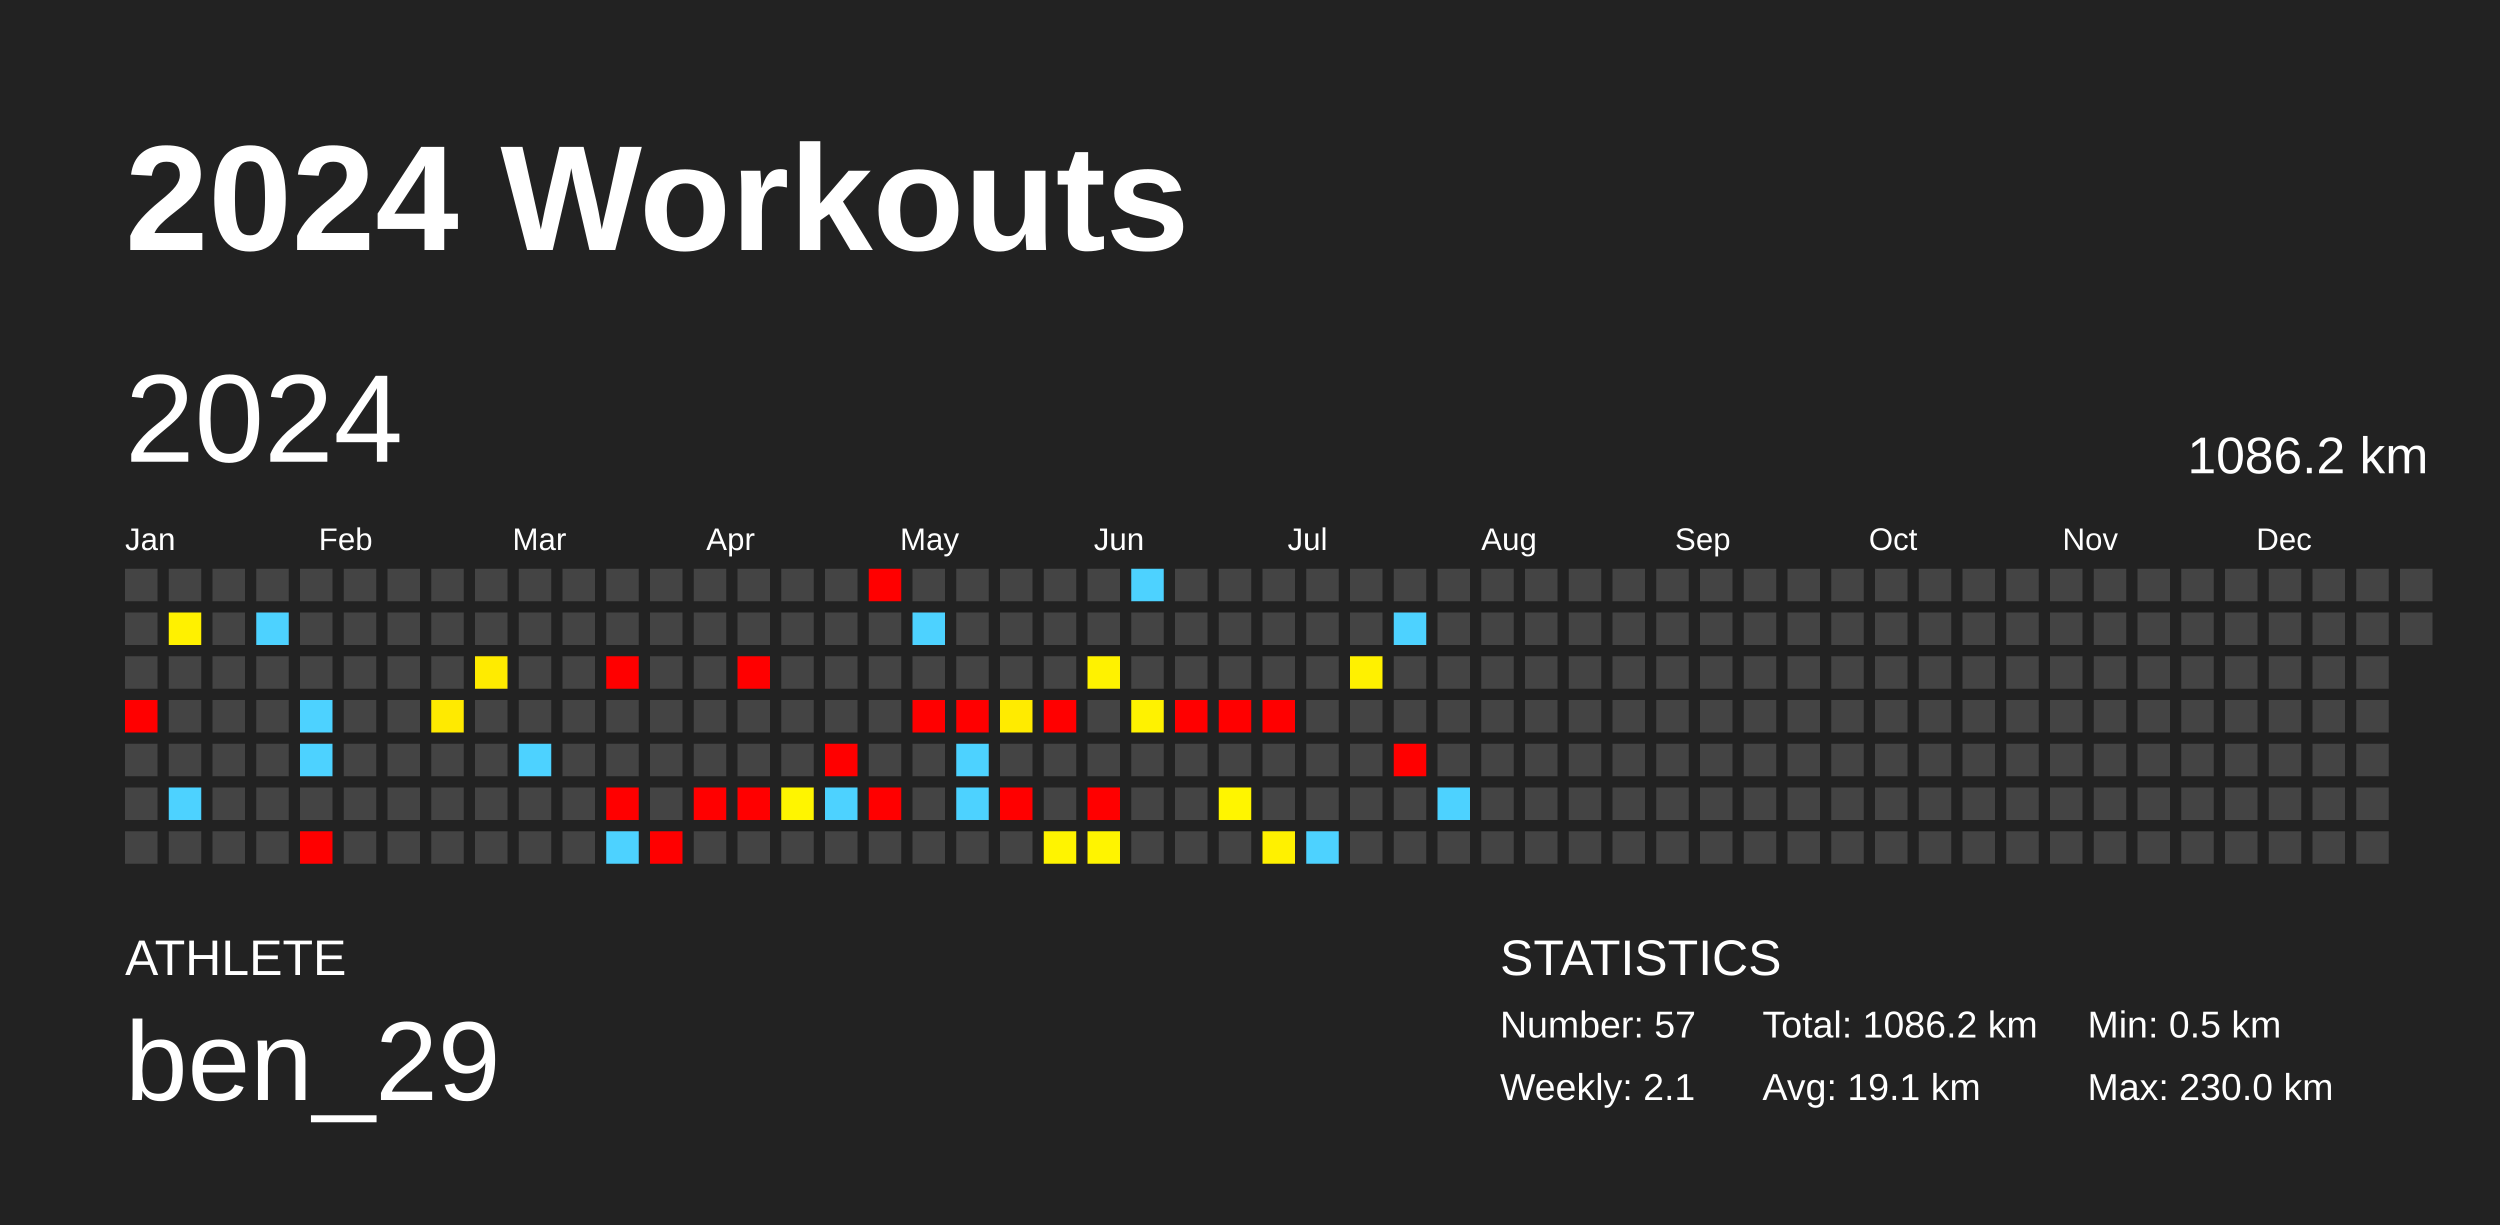
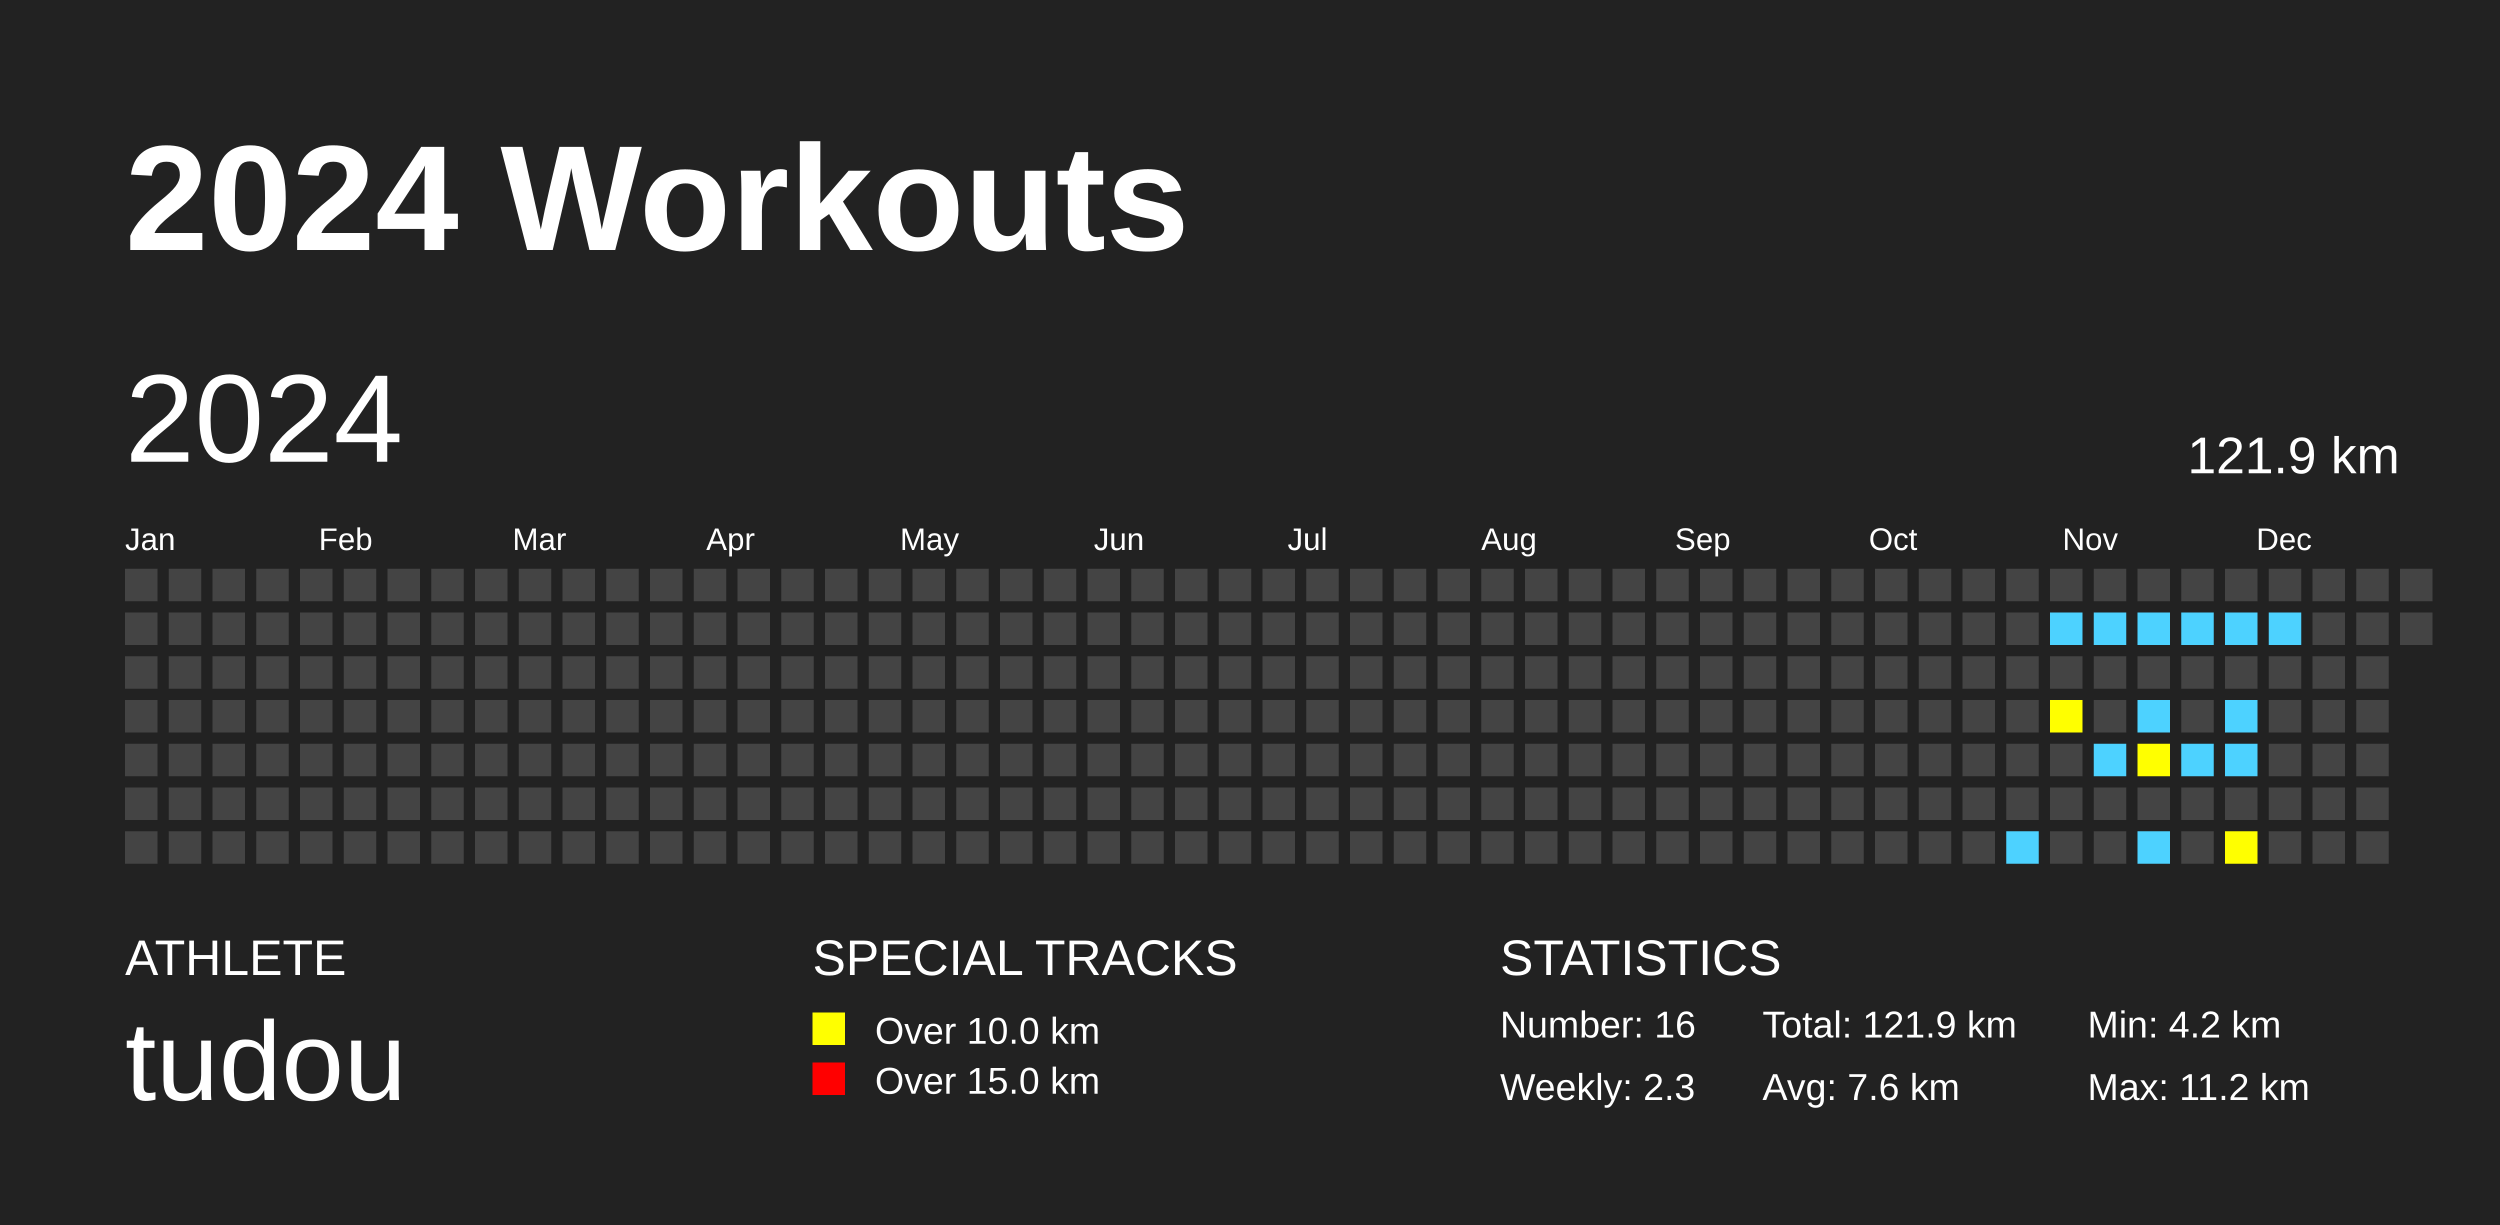
<svg xmlns="http://www.w3.org/2000/svg" baseProfile="full" height="98mm" version="1.1" viewBox="0,0,200,98" width="200mm">
  <defs />
  <rect fill="#222222" height="98" width="200" x="0" y="0" />
  <text fill="#FFFFFF" style="font-size:12px; font-family:Arial; font-weight:bold;" x="10" y="20">2024 Workouts</text>
  <text fill="#FFFFFF" style="font-size:4px; font-family:Arial" x="10" y="78">ATHLETE</text>
-   <text fill="#FFFFFF" style="font-size:9px; font-family:Arial" x="10" y="88">ben_29</text>
+   <text fill="#FFFFFF" style="font-size:9px; font-family:Arial" x="10" y="88">tudou</text>
+   <text fill="#FFFFFF" style="font-size:4px; font-family:Arial" x="65" y="78">SPECIAL TRACKS</text>
+   <rect fill="yellow" height="2.6" width="2.6" x="65" y="81" />
+   <text fill="#FFFFFF" style="font-size:3px; font-family:Arial" x="70" y="83.5">Over 10.0 km</text>
+   <rect fill="red" height="2.6" width="2.6" x="65" y="85" />
+   <text fill="#FFFFFF" style="font-size:3px; font-family:Arial" x="70" y="87.5">Over 15.0 km</text>
  <text fill="#FFFFFF" style="font-size:4px; font-family:Arial" x="120" y="78">STATISTICS</text>
-   <text fill="#FFFFFF" style="font-size:3px; font-family:Arial" x="120" y="83">Number: 57</text>
-   <text fill="#FFFFFF" style="font-size:3px; font-family:Arial" x="120" y="88">Weekly: 2.1</text>
-   <text fill="#FFFFFF" style="font-size:3px; font-family:Arial" x="141" y="83">Total: 1086.2 km</text>
-   <text fill="#FFFFFF" style="font-size:3px; font-family:Arial" x="141" y="88">Avg: 19.1 km</text>
-   <text fill="#FFFFFF" style="font-size:3px; font-family:Arial" x="167" y="83">Min: 0.5 km</text>
-   <text fill="#FFFFFF" style="font-size:3px; font-family:Arial" x="167" y="88">Max: 230.0 km</text>
+   <text fill="#FFFFFF" style="font-size:3px; font-family:Arial" x="120" y="83">Number: 16</text>
+   <text fill="#FFFFFF" style="font-size:3px; font-family:Arial" x="120" y="88">Weekly: 2.3</text>
+   <text fill="#FFFFFF" style="font-size:3px; font-family:Arial" x="141" y="83">Total: 121.9 km</text>
+   <text fill="#FFFFFF" style="font-size:3px; font-family:Arial" x="141" y="88">Avg: 7.6 km</text>
+   <text fill="#FFFFFF" style="font-size:3px; font-family:Arial" x="167" y="83">Min: 4.2 km</text>
+   <text fill="#FFFFFF" style="font-size:3px; font-family:Arial" x="167" y="88">Max: 11.2 km</text>
  <text dominant-baseline="hanging" fill="#FFFFFF" style="font-size:10.0px; font-family:Arial;" x="10" y="30">2024</text>
-   <text dominant-baseline="hanging" fill="#FFFFFF" style="font-size:4.125px; font-family:Arial;" x="175" y="35">1086.2 km</text>
+   <text dominant-baseline="hanging" fill="#FFFFFF" style="font-size:4.125px; font-family:Arial;" x="175" y="35">121.9 km</text>
  <text fill="#FFFFFF" style="font-size:2.5px; font-family:Arial" x="10.0" y="44">Jan</text>
  <text fill="#FFFFFF" style="font-size:2.5px; font-family:Arial" x="25.5" y="44">Feb</text>
  <text fill="#FFFFFF" style="font-size:2.5px; font-family:Arial" x="41.0" y="44">Mar</text>
  <text fill="#FFFFFF" style="font-size:2.5px; font-family:Arial" x="56.5" y="44">Apr</text>
  <text fill="#FFFFFF" style="font-size:2.5px; font-family:Arial" x="72.0" y="44">May</text>
  <text fill="#FFFFFF" style="font-size:2.5px; font-family:Arial" x="87.5" y="44">Jun</text>
  <text fill="#FFFFFF" style="font-size:2.5px; font-family:Arial" x="103.0" y="44">Jul</text>
  <text fill="#FFFFFF" style="font-size:2.5px; font-family:Arial" x="118.5" y="44">Aug</text>
  <text fill="#FFFFFF" style="font-size:2.5px; font-family:Arial" x="134.0" y="44">Sep</text>
  <text fill="#FFFFFF" style="font-size:2.5px; font-family:Arial" x="149.5" y="44">Oct</text>
  <text fill="#FFFFFF" style="font-size:2.5px; font-family:Arial" x="165.0" y="44">Nov</text>
  <text fill="#FFFFFF" style="font-size:2.5px; font-family:Arial" x="180.5" y="44">Dec</text>
  <rect fill="#444444" height="2.6" width="2.6" x="10.0" y="45.5" />
  <rect fill="#444444" height="2.6" width="2.6" x="10.0" y="49.0" />
  <rect fill="#444444" height="2.6" width="2.6" x="10.0" y="52.5" />
-   <rect fill="red" height="2.6" width="2.6" x="10.0" y="56.0" />
+   <rect fill="#444444" height="2.6" width="2.6" x="10.0" y="56.0" />
  <rect fill="#444444" height="2.6" width="2.6" x="10.0" y="59.5" />
  <rect fill="#444444" height="2.6" width="2.6" x="10.0" y="63.0" />
  <rect fill="#444444" height="2.6" width="2.6" x="10.0" y="66.5" />
  <rect fill="#444444" height="2.6" width="2.6" x="13.5" y="45.5" />
-   <rect fill="#fff100" height="2.6" width="2.6" x="13.5" y="49.0" />
+   <rect fill="#444444" height="2.6" width="2.6" x="13.5" y="49.0" />
  <rect fill="#444444" height="2.6" width="2.6" x="13.5" y="52.5" />
  <rect fill="#444444" height="2.6" width="2.6" x="13.5" y="56.0" />
  <rect fill="#444444" height="2.6" width="2.6" x="13.5" y="59.5" />
-   <rect fill="#4dd2ff" height="2.6" width="2.6" x="13.5" y="63.0" />
+   <rect fill="#444444" height="2.6" width="2.6" x="13.5" y="63.0" />
  <rect fill="#444444" height="2.6" width="2.6" x="13.5" y="66.5" />
  <rect fill="#444444" height="2.6" width="2.6" x="17.0" y="45.5" />
  <rect fill="#444444" height="2.6" width="2.6" x="17.0" y="49.0" />
  <rect fill="#444444" height="2.6" width="2.6" x="17.0" y="52.5" />
  <rect fill="#444444" height="2.6" width="2.6" x="17.0" y="56.0" />
  <rect fill="#444444" height="2.6" width="2.6" x="17.0" y="59.5" />
  <rect fill="#444444" height="2.6" width="2.6" x="17.0" y="63.0" />
  <rect fill="#444444" height="2.6" width="2.6" x="17.0" y="66.5" />
  <rect fill="#444444" height="2.6" width="2.6" x="20.5" y="45.5" />
-   <rect fill="#4dd2ff" height="2.6" width="2.6" x="20.5" y="49.0" />
+   <rect fill="#444444" height="2.6" width="2.6" x="20.5" y="49.0" />
  <rect fill="#444444" height="2.6" width="2.6" x="20.5" y="52.5" />
  <rect fill="#444444" height="2.6" width="2.6" x="20.5" y="56.0" />
  <rect fill="#444444" height="2.6" width="2.6" x="20.5" y="59.5" />
  <rect fill="#444444" height="2.6" width="2.6" x="20.5" y="63.0" />
  <rect fill="#444444" height="2.6" width="2.6" x="20.5" y="66.5" />
  <rect fill="#444444" height="2.6" width="2.6" x="24.0" y="45.5" />
  <rect fill="#444444" height="2.6" width="2.6" x="24.0" y="49.0" />
  <rect fill="#444444" height="2.6" width="2.6" x="24.0" y="52.5" />
-   <rect fill="#4dd2ff" height="2.6" width="2.6" x="24.0" y="56.0" />
-   <rect fill="#4dd2ff" height="2.6" width="2.6" x="24.0" y="59.5" />
+   <rect fill="#444444" height="2.6" width="2.6" x="24.0" y="56.0" />
+   <rect fill="#444444" height="2.6" width="2.6" x="24.0" y="59.5" />
  <rect fill="#444444" height="2.6" width="2.6" x="24.0" y="63.0" />
-   <rect fill="red" height="2.6" width="2.6" x="24.0" y="66.5" />
+   <rect fill="#444444" height="2.6" width="2.6" x="24.0" y="66.5" />
  <rect fill="#444444" height="2.6" width="2.6" x="27.5" y="45.5" />
  <rect fill="#444444" height="2.6" width="2.6" x="27.5" y="49.0" />
  <rect fill="#444444" height="2.6" width="2.6" x="27.5" y="52.5" />
  <rect fill="#444444" height="2.6" width="2.6" x="27.5" y="56.0" />
  <rect fill="#444444" height="2.6" width="2.6" x="27.5" y="59.5" />
  <rect fill="#444444" height="2.6" width="2.6" x="27.5" y="63.0" />
  <rect fill="#444444" height="2.6" width="2.6" x="27.5" y="66.5" />
  <rect fill="#444444" height="2.6" width="2.6" x="31.0" y="45.5" />
  <rect fill="#444444" height="2.6" width="2.6" x="31.0" y="49.0" />
  <rect fill="#444444" height="2.6" width="2.6" x="31.0" y="52.5" />
  <rect fill="#444444" height="2.6" width="2.6" x="31.0" y="56.0" />
  <rect fill="#444444" height="2.6" width="2.6" x="31.0" y="59.5" />
  <rect fill="#444444" height="2.6" width="2.6" x="31.0" y="63.0" />
  <rect fill="#444444" height="2.6" width="2.6" x="31.0" y="66.5" />
  <rect fill="#444444" height="2.6" width="2.6" x="34.5" y="45.5" />
  <rect fill="#444444" height="2.6" width="2.6" x="34.5" y="49.0" />
  <rect fill="#444444" height="2.6" width="2.6" x="34.5" y="52.5" />
-   <rect fill="#ffea00" height="2.6" width="2.6" x="34.5" y="56.0" />
+   <rect fill="#444444" height="2.6" width="2.6" x="34.5" y="56.0" />
  <rect fill="#444444" height="2.6" width="2.6" x="34.5" y="59.5" />
  <rect fill="#444444" height="2.6" width="2.6" x="34.5" y="63.0" />
  <rect fill="#444444" height="2.6" width="2.6" x="34.5" y="66.5" />
  <rect fill="#444444" height="2.6" width="2.6" x="38.0" y="45.5" />
  <rect fill="#444444" height="2.6" width="2.6" x="38.0" y="49.0" />
-   <rect fill="#ffeb00" height="2.6" width="2.6" x="38.0" y="52.5" />
+   <rect fill="#444444" height="2.6" width="2.6" x="38.0" y="52.5" />
  <rect fill="#444444" height="2.6" width="2.6" x="38.0" y="56.0" />
  <rect fill="#444444" height="2.6" width="2.6" x="38.0" y="59.5" />
  <rect fill="#444444" height="2.6" width="2.6" x="38.0" y="63.0" />
  <rect fill="#444444" height="2.6" width="2.6" x="38.0" y="66.5" />
  <rect fill="#444444" height="2.6" width="2.6" x="41.5" y="45.5" />
  <rect fill="#444444" height="2.6" width="2.6" x="41.5" y="49.0" />
  <rect fill="#444444" height="2.6" width="2.6" x="41.5" y="52.5" />
  <rect fill="#444444" height="2.6" width="2.6" x="41.5" y="56.0" />
-   <rect fill="#4dd2ff" height="2.6" width="2.6" x="41.5" y="59.5" />
+   <rect fill="#444444" height="2.6" width="2.6" x="41.5" y="59.5" />
  <rect fill="#444444" height="2.6" width="2.6" x="41.5" y="63.0" />
  <rect fill="#444444" height="2.6" width="2.6" x="41.5" y="66.5" />
  <rect fill="#444444" height="2.6" width="2.6" x="45.0" y="45.5" />
  <rect fill="#444444" height="2.6" width="2.6" x="45.0" y="49.0" />
  <rect fill="#444444" height="2.6" width="2.6" x="45.0" y="52.5" />
  <rect fill="#444444" height="2.6" width="2.6" x="45.0" y="56.0" />
  <rect fill="#444444" height="2.6" width="2.6" x="45.0" y="59.5" />
  <rect fill="#444444" height="2.6" width="2.6" x="45.0" y="63.0" />
  <rect fill="#444444" height="2.6" width="2.6" x="45.0" y="66.5" />
  <rect fill="#444444" height="2.6" width="2.6" x="48.5" y="45.5" />
  <rect fill="#444444" height="2.6" width="2.6" x="48.5" y="49.0" />
-   <rect fill="red" height="2.6" width="2.6" x="48.5" y="52.5" />
+   <rect fill="#444444" height="2.6" width="2.6" x="48.5" y="52.5" />
  <rect fill="#444444" height="2.6" width="2.6" x="48.5" y="56.0" />
  <rect fill="#444444" height="2.6" width="2.6" x="48.5" y="59.5" />
-   <rect fill="red" height="2.6" width="2.6" x="48.5" y="63.0" />
-   <rect fill="#4dd2ff" height="2.6" width="2.6" x="48.5" y="66.5" />
+   <rect fill="#444444" height="2.6" width="2.6" x="48.5" y="63.0" />
+   <rect fill="#444444" height="2.6" width="2.6" x="48.5" y="66.5" />
  <rect fill="#444444" height="2.6" width="2.6" x="52.0" y="45.5" />
  <rect fill="#444444" height="2.6" width="2.6" x="52.0" y="49.0" />
  <rect fill="#444444" height="2.6" width="2.6" x="52.0" y="52.5" />
  <rect fill="#444444" height="2.6" width="2.6" x="52.0" y="56.0" />
  <rect fill="#444444" height="2.6" width="2.6" x="52.0" y="59.5" />
  <rect fill="#444444" height="2.6" width="2.6" x="52.0" y="63.0" />
-   <rect fill="red" height="2.6" width="2.6" x="52.0" y="66.5" />
+   <rect fill="#444444" height="2.6" width="2.6" x="52.0" y="66.5" />
  <rect fill="#444444" height="2.6" width="2.6" x="55.5" y="45.5" />
  <rect fill="#444444" height="2.6" width="2.6" x="55.5" y="49.0" />
  <rect fill="#444444" height="2.6" width="2.6" x="55.5" y="52.5" />
  <rect fill="#444444" height="2.6" width="2.6" x="55.5" y="56.0" />
  <rect fill="#444444" height="2.6" width="2.6" x="55.5" y="59.5" />
-   <rect fill="red" height="2.6" width="2.6" x="55.5" y="63.0" />
+   <rect fill="#444444" height="2.6" width="2.6" x="55.5" y="63.0" />
  <rect fill="#444444" height="2.6" width="2.6" x="55.5" y="66.5" />
  <rect fill="#444444" height="2.6" width="2.6" x="59.0" y="45.5" />
  <rect fill="#444444" height="2.6" width="2.6" x="59.0" y="49.0" />
-   <rect fill="red" height="2.6" width="2.6" x="59.0" y="52.5" />
+   <rect fill="#444444" height="2.6" width="2.6" x="59.0" y="52.5" />
  <rect fill="#444444" height="2.6" width="2.6" x="59.0" y="56.0" />
  <rect fill="#444444" height="2.6" width="2.6" x="59.0" y="59.5" />
-   <rect fill="red" height="2.6" width="2.6" x="59.0" y="63.0" />
+   <rect fill="#444444" height="2.6" width="2.6" x="59.0" y="63.0" />
  <rect fill="#444444" height="2.6" width="2.6" x="59.0" y="66.5" />
  <rect fill="#444444" height="2.6" width="2.6" x="62.5" y="45.5" />
  <rect fill="#444444" height="2.6" width="2.6" x="62.5" y="49.0" />
  <rect fill="#444444" height="2.6" width="2.6" x="62.5" y="52.5" />
  <rect fill="#444444" height="2.6" width="2.6" x="62.5" y="56.0" />
  <rect fill="#444444" height="2.6" width="2.6" x="62.5" y="59.5" />
-   <rect fill="#fff500" height="2.6" width="2.6" x="62.5" y="63.0" />
+   <rect fill="#444444" height="2.6" width="2.6" x="62.5" y="63.0" />
  <rect fill="#444444" height="2.6" width="2.6" x="62.5" y="66.5" />
  <rect fill="#444444" height="2.6" width="2.6" x="66.0" y="45.5" />
  <rect fill="#444444" height="2.6" width="2.6" x="66.0" y="49.0" />
  <rect fill="#444444" height="2.6" width="2.6" x="66.0" y="52.5" />
  <rect fill="#444444" height="2.6" width="2.6" x="66.0" y="56.0" />
-   <rect fill="red" height="2.6" width="2.6" x="66.0" y="59.5" />
-   <rect fill="#4dd2ff" height="2.6" width="2.6" x="66.0" y="63.0" />
+   <rect fill="#444444" height="2.6" width="2.6" x="66.0" y="59.5" />
+   <rect fill="#444444" height="2.6" width="2.6" x="66.0" y="63.0" />
  <rect fill="#444444" height="2.6" width="2.6" x="66.0" y="66.5" />
-   <rect fill="red" height="2.6" width="2.6" x="69.5" y="45.5" />
+   <rect fill="#444444" height="2.6" width="2.6" x="69.5" y="45.5" />
  <rect fill="#444444" height="2.6" width="2.6" x="69.5" y="49.0" />
  <rect fill="#444444" height="2.6" width="2.6" x="69.5" y="52.5" />
  <rect fill="#444444" height="2.6" width="2.6" x="69.5" y="56.0" />
  <rect fill="#444444" height="2.6" width="2.6" x="69.5" y="59.5" />
-   <rect fill="red" height="2.6" width="2.6" x="69.5" y="63.0" />
+   <rect fill="#444444" height="2.6" width="2.6" x="69.5" y="63.0" />
  <rect fill="#444444" height="2.6" width="2.6" x="69.5" y="66.5" />
  <rect fill="#444444" height="2.6" width="2.6" x="73.0" y="45.5" />
-   <rect fill="#4dd2ff" height="2.6" width="2.6" x="73.0" y="49.0" />
+   <rect fill="#444444" height="2.6" width="2.6" x="73.0" y="49.0" />
  <rect fill="#444444" height="2.6" width="2.6" x="73.0" y="52.5" />
-   <rect fill="red" height="2.6" width="2.6" x="73.0" y="56.0" />
+   <rect fill="#444444" height="2.6" width="2.6" x="73.0" y="56.0" />
  <rect fill="#444444" height="2.6" width="2.6" x="73.0" y="59.5" />
  <rect fill="#444444" height="2.6" width="2.6" x="73.0" y="63.0" />
  <rect fill="#444444" height="2.6" width="2.6" x="73.0" y="66.5" />
  <rect fill="#444444" height="2.6" width="2.6" x="76.5" y="45.5" />
  <rect fill="#444444" height="2.6" width="2.6" x="76.5" y="49.0" />
  <rect fill="#444444" height="2.6" width="2.6" x="76.5" y="52.5" />
-   <rect fill="red" height="2.6" width="2.6" x="76.5" y="56.0" />
-   <rect fill="#4dd2ff" height="2.6" width="2.6" x="76.5" y="59.5" />
-   <rect fill="#4dd2ff" height="2.6" width="2.6" x="76.5" y="63.0" />
+   <rect fill="#444444" height="2.6" width="2.6" x="76.5" y="56.0" />
+   <rect fill="#444444" height="2.6" width="2.6" x="76.5" y="59.5" />
+   <rect fill="#444444" height="2.6" width="2.6" x="76.5" y="63.0" />
  <rect fill="#444444" height="2.6" width="2.6" x="76.5" y="66.5" />
  <rect fill="#444444" height="2.6" width="2.6" x="80.0" y="45.5" />
  <rect fill="#444444" height="2.6" width="2.6" x="80.0" y="49.0" />
  <rect fill="#444444" height="2.6" width="2.6" x="80.0" y="52.5" />
-   <rect fill="#ffeb00" height="2.6" width="2.6" x="80.0" y="56.0" />
+   <rect fill="#444444" height="2.6" width="2.6" x="80.0" y="56.0" />
  <rect fill="#444444" height="2.6" width="2.6" x="80.0" y="59.5" />
-   <rect fill="red" height="2.6" width="2.6" x="80.0" y="63.0" />
+   <rect fill="#444444" height="2.6" width="2.6" x="80.0" y="63.0" />
  <rect fill="#444444" height="2.6" width="2.6" x="80.0" y="66.5" />
  <rect fill="#444444" height="2.6" width="2.6" x="83.5" y="45.5" />
  <rect fill="#444444" height="2.6" width="2.6" x="83.5" y="49.0" />
  <rect fill="#444444" height="2.6" width="2.6" x="83.5" y="52.5" />
-   <rect fill="red" height="2.6" width="2.6" x="83.5" y="56.0" />
+   <rect fill="#444444" height="2.6" width="2.6" x="83.5" y="56.0" />
  <rect fill="#444444" height="2.6" width="2.6" x="83.5" y="59.5" />
  <rect fill="#444444" height="2.6" width="2.6" x="83.5" y="63.0" />
-   <rect fill="#fff400" height="2.6" width="2.6" x="83.5" y="66.5" />
+   <rect fill="#444444" height="2.6" width="2.6" x="83.5" y="66.5" />
  <rect fill="#444444" height="2.6" width="2.6" x="87.0" y="45.5" />
  <rect fill="#444444" height="2.6" width="2.6" x="87.0" y="49.0" />
-   <rect fill="#fff200" height="2.6" width="2.6" x="87.0" y="52.5" />
+   <rect fill="#444444" height="2.6" width="2.6" x="87.0" y="52.5" />
  <rect fill="#444444" height="2.6" width="2.6" x="87.0" y="56.0" />
  <rect fill="#444444" height="2.6" width="2.6" x="87.0" y="59.5" />
-   <rect fill="red" height="2.6" width="2.6" x="87.0" y="63.0" />
-   <rect fill="#fff400" height="2.6" width="2.6" x="87.0" y="66.5" />
-   <rect fill="#4dd2ff" height="2.6" width="2.6" x="90.5" y="45.5" />
+   <rect fill="#444444" height="2.6" width="2.6" x="87.0" y="63.0" />
+   <rect fill="#444444" height="2.6" width="2.6" x="87.0" y="66.5" />
+   <rect fill="#444444" height="2.6" width="2.6" x="90.5" y="45.5" />
  <rect fill="#444444" height="2.6" width="2.6" x="90.5" y="49.0" />
  <rect fill="#444444" height="2.6" width="2.6" x="90.5" y="52.5" />
-   <rect fill="#fff200" height="2.6" width="2.6" x="90.5" y="56.0" />
+   <rect fill="#444444" height="2.6" width="2.6" x="90.5" y="56.0" />
  <rect fill="#444444" height="2.6" width="2.6" x="90.5" y="59.5" />
  <rect fill="#444444" height="2.6" width="2.6" x="90.5" y="63.0" />
  <rect fill="#444444" height="2.6" width="2.6" x="90.5" y="66.5" />
  <rect fill="#444444" height="2.6" width="2.6" x="94.0" y="45.5" />
  <rect fill="#444444" height="2.6" width="2.6" x="94.0" y="49.0" />
  <rect fill="#444444" height="2.6" width="2.6" x="94.0" y="52.5" />
-   <rect fill="red" height="2.6" width="2.6" x="94.0" y="56.0" />
+   <rect fill="#444444" height="2.6" width="2.6" x="94.0" y="56.0" />
  <rect fill="#444444" height="2.6" width="2.6" x="94.0" y="59.5" />
  <rect fill="#444444" height="2.6" width="2.6" x="94.0" y="63.0" />
  <rect fill="#444444" height="2.6" width="2.6" x="94.0" y="66.5" />
  <rect fill="#444444" height="2.6" width="2.6" x="97.5" y="45.5" />
  <rect fill="#444444" height="2.6" width="2.6" x="97.5" y="49.0" />
  <rect fill="#444444" height="2.6" width="2.6" x="97.5" y="52.5" />
-   <rect fill="red" height="2.6" width="2.6" x="97.5" y="56.0" />
+   <rect fill="#444444" height="2.6" width="2.6" x="97.5" y="56.0" />
  <rect fill="#444444" height="2.6" width="2.6" x="97.5" y="59.5" />
-   <rect fill="#fff500" height="2.6" width="2.6" x="97.5" y="63.0" />
+   <rect fill="#444444" height="2.6" width="2.6" x="97.5" y="63.0" />
  <rect fill="#444444" height="2.6" width="2.6" x="97.5" y="66.5" />
  <rect fill="#444444" height="2.6" width="2.6" x="101.0" y="45.5" />
  <rect fill="#444444" height="2.6" width="2.6" x="101.0" y="49.0" />
  <rect fill="#444444" height="2.6" width="2.6" x="101.0" y="52.5" />
-   <rect fill="red" height="2.6" width="2.6" x="101.0" y="56.0" />
+   <rect fill="#444444" height="2.6" width="2.6" x="101.0" y="56.0" />
  <rect fill="#444444" height="2.6" width="2.6" x="101.0" y="59.5" />
  <rect fill="#444444" height="2.6" width="2.6" x="101.0" y="63.0" />
-   <rect fill="#fff100" height="2.6" width="2.6" x="101.0" y="66.5" />
+   <rect fill="#444444" height="2.6" width="2.6" x="101.0" y="66.5" />
  <rect fill="#444444" height="2.6" width="2.6" x="104.5" y="45.5" />
  <rect fill="#444444" height="2.6" width="2.6" x="104.5" y="49.0" />
  <rect fill="#444444" height="2.6" width="2.6" x="104.5" y="52.5" />
  <rect fill="#444444" height="2.6" width="2.6" x="104.5" y="56.0" />
  <rect fill="#444444" height="2.6" width="2.6" x="104.5" y="59.5" />
  <rect fill="#444444" height="2.6" width="2.6" x="104.5" y="63.0" />
-   <rect fill="#4dd2ff" height="2.6" width="2.6" x="104.5" y="66.5" />
+   <rect fill="#444444" height="2.6" width="2.6" x="104.5" y="66.5" />
  <rect fill="#444444" height="2.6" width="2.6" x="108.0" y="45.5" />
  <rect fill="#444444" height="2.6" width="2.6" x="108.0" y="49.0" />
-   <rect fill="#fff100" height="2.6" width="2.6" x="108.0" y="52.5" />
+   <rect fill="#444444" height="2.6" width="2.6" x="108.0" y="52.5" />
  <rect fill="#444444" height="2.6" width="2.6" x="108.0" y="56.0" />
  <rect fill="#444444" height="2.6" width="2.6" x="108.0" y="59.5" />
  <rect fill="#444444" height="2.6" width="2.6" x="108.0" y="63.0" />
  <rect fill="#444444" height="2.6" width="2.6" x="108.0" y="66.5" />
  <rect fill="#444444" height="2.6" width="2.6" x="111.5" y="45.5" />
-   <rect fill="#4dd2ff" height="2.6" width="2.6" x="111.5" y="49.0" />
+   <rect fill="#444444" height="2.6" width="2.6" x="111.5" y="49.0" />
  <rect fill="#444444" height="2.6" width="2.6" x="111.5" y="52.5" />
  <rect fill="#444444" height="2.6" width="2.6" x="111.5" y="56.0" />
-   <rect fill="red" height="2.6" width="2.6" x="111.5" y="59.5" />
+   <rect fill="#444444" height="2.6" width="2.6" x="111.5" y="59.5" />
  <rect fill="#444444" height="2.6" width="2.6" x="111.5" y="63.0" />
  <rect fill="#444444" height="2.6" width="2.6" x="111.5" y="66.5" />
  <rect fill="#444444" height="2.6" width="2.6" x="115.0" y="45.5" />
  <rect fill="#444444" height="2.6" width="2.6" x="115.0" y="49.0" />
  <rect fill="#444444" height="2.6" width="2.6" x="115.0" y="52.5" />
  <rect fill="#444444" height="2.6" width="2.6" x="115.0" y="56.0" />
  <rect fill="#444444" height="2.6" width="2.6" x="115.0" y="59.5" />
-   <rect fill="#4dd2ff" height="2.6" width="2.6" x="115.0" y="63.0" />
+   <rect fill="#444444" height="2.6" width="2.6" x="115.0" y="63.0" />
  <rect fill="#444444" height="2.6" width="2.6" x="115.0" y="66.5" />
  <rect fill="#444444" height="2.6" width="2.6" x="118.5" y="45.5" />
  <rect fill="#444444" height="2.6" width="2.6" x="118.5" y="49.0" />
  <rect fill="#444444" height="2.6" width="2.6" x="118.5" y="52.5" />
  <rect fill="#444444" height="2.6" width="2.6" x="118.5" y="56.0" />
  <rect fill="#444444" height="2.6" width="2.6" x="118.5" y="59.5" />
  <rect fill="#444444" height="2.6" width="2.6" x="118.5" y="63.0" />
  <rect fill="#444444" height="2.6" width="2.6" x="118.5" y="66.5" />
  <rect fill="#444444" height="2.6" width="2.6" x="122.0" y="45.5" />
  <rect fill="#444444" height="2.6" width="2.6" x="122.0" y="49.0" />
  <rect fill="#444444" height="2.6" width="2.6" x="122.0" y="52.5" />
  <rect fill="#444444" height="2.6" width="2.6" x="122.0" y="56.0" />
  <rect fill="#444444" height="2.6" width="2.6" x="122.0" y="59.5" />
  <rect fill="#444444" height="2.6" width="2.6" x="122.0" y="63.0" />
  <rect fill="#444444" height="2.6" width="2.6" x="122.0" y="66.5" />
  <rect fill="#444444" height="2.6" width="2.6" x="125.5" y="45.5" />
  <rect fill="#444444" height="2.6" width="2.6" x="125.5" y="49.0" />
  <rect fill="#444444" height="2.6" width="2.6" x="125.5" y="52.5" />
  <rect fill="#444444" height="2.6" width="2.6" x="125.5" y="56.0" />
  <rect fill="#444444" height="2.6" width="2.6" x="125.5" y="59.5" />
  <rect fill="#444444" height="2.6" width="2.6" x="125.5" y="63.0" />
  <rect fill="#444444" height="2.6" width="2.6" x="125.5" y="66.5" />
  <rect fill="#444444" height="2.6" width="2.6" x="129.0" y="45.5" />
  <rect fill="#444444" height="2.6" width="2.6" x="129.0" y="49.0" />
  <rect fill="#444444" height="2.6" width="2.6" x="129.0" y="52.5" />
  <rect fill="#444444" height="2.6" width="2.6" x="129.0" y="56.0" />
  <rect fill="#444444" height="2.6" width="2.6" x="129.0" y="59.5" />
  <rect fill="#444444" height="2.6" width="2.6" x="129.0" y="63.0" />
  <rect fill="#444444" height="2.6" width="2.6" x="129.0" y="66.5" />
  <rect fill="#444444" height="2.6" width="2.6" x="132.5" y="45.5" />
  <rect fill="#444444" height="2.6" width="2.6" x="132.5" y="49.0" />
  <rect fill="#444444" height="2.6" width="2.6" x="132.5" y="52.5" />
  <rect fill="#444444" height="2.6" width="2.6" x="132.5" y="56.0" />
  <rect fill="#444444" height="2.6" width="2.6" x="132.5" y="59.5" />
  <rect fill="#444444" height="2.6" width="2.6" x="132.5" y="63.0" />
  <rect fill="#444444" height="2.6" width="2.6" x="132.5" y="66.5" />
  <rect fill="#444444" height="2.6" width="2.6" x="136.0" y="45.5" />
  <rect fill="#444444" height="2.6" width="2.6" x="136.0" y="49.0" />
  <rect fill="#444444" height="2.6" width="2.6" x="136.0" y="52.5" />
  <rect fill="#444444" height="2.6" width="2.6" x="136.0" y="56.0" />
  <rect fill="#444444" height="2.6" width="2.6" x="136.0" y="59.5" />
  <rect fill="#444444" height="2.6" width="2.6" x="136.0" y="63.0" />
  <rect fill="#444444" height="2.6" width="2.6" x="136.0" y="66.5" />
  <rect fill="#444444" height="2.6" width="2.6" x="139.5" y="45.5" />
  <rect fill="#444444" height="2.6" width="2.6" x="139.5" y="49.0" />
  <rect fill="#444444" height="2.6" width="2.6" x="139.5" y="52.5" />
  <rect fill="#444444" height="2.6" width="2.6" x="139.5" y="56.0" />
  <rect fill="#444444" height="2.6" width="2.6" x="139.5" y="59.5" />
  <rect fill="#444444" height="2.6" width="2.6" x="139.5" y="63.0" />
  <rect fill="#444444" height="2.6" width="2.6" x="139.5" y="66.5" />
  <rect fill="#444444" height="2.6" width="2.6" x="143.0" y="45.5" />
  <rect fill="#444444" height="2.6" width="2.6" x="143.0" y="49.0" />
  <rect fill="#444444" height="2.6" width="2.6" x="143.0" y="52.5" />
  <rect fill="#444444" height="2.6" width="2.6" x="143.0" y="56.0" />
  <rect fill="#444444" height="2.6" width="2.6" x="143.0" y="59.5" />
  <rect fill="#444444" height="2.6" width="2.6" x="143.0" y="63.0" />
  <rect fill="#444444" height="2.6" width="2.6" x="143.0" y="66.5" />
  <rect fill="#444444" height="2.6" width="2.6" x="146.5" y="45.5" />
  <rect fill="#444444" height="2.6" width="2.6" x="146.5" y="49.0" />
  <rect fill="#444444" height="2.6" width="2.6" x="146.5" y="52.5" />
  <rect fill="#444444" height="2.6" width="2.6" x="146.5" y="56.0" />
  <rect fill="#444444" height="2.6" width="2.6" x="146.5" y="59.5" />
  <rect fill="#444444" height="2.6" width="2.6" x="146.5" y="63.0" />
  <rect fill="#444444" height="2.6" width="2.6" x="146.5" y="66.5" />
  <rect fill="#444444" height="2.6" width="2.6" x="150.0" y="45.5" />
  <rect fill="#444444" height="2.6" width="2.6" x="150.0" y="49.0" />
  <rect fill="#444444" height="2.6" width="2.6" x="150.0" y="52.5" />
  <rect fill="#444444" height="2.6" width="2.6" x="150.0" y="56.0" />
  <rect fill="#444444" height="2.6" width="2.6" x="150.0" y="59.5" />
  <rect fill="#444444" height="2.6" width="2.6" x="150.0" y="63.0" />
  <rect fill="#444444" height="2.6" width="2.6" x="150.0" y="66.5" />
  <rect fill="#444444" height="2.6" width="2.6" x="153.5" y="45.5" />
  <rect fill="#444444" height="2.6" width="2.6" x="153.5" y="49.0" />
  <rect fill="#444444" height="2.6" width="2.6" x="153.5" y="52.5" />
  <rect fill="#444444" height="2.6" width="2.6" x="153.5" y="56.0" />
  <rect fill="#444444" height="2.6" width="2.6" x="153.5" y="59.5" />
  <rect fill="#444444" height="2.6" width="2.6" x="153.5" y="63.0" />
  <rect fill="#444444" height="2.6" width="2.6" x="153.5" y="66.5" />
  <rect fill="#444444" height="2.6" width="2.6" x="157.0" y="45.5" />
  <rect fill="#444444" height="2.6" width="2.6" x="157.0" y="49.0" />
  <rect fill="#444444" height="2.6" width="2.6" x="157.0" y="52.5" />
  <rect fill="#444444" height="2.6" width="2.6" x="157.0" y="56.0" />
  <rect fill="#444444" height="2.6" width="2.6" x="157.0" y="59.5" />
  <rect fill="#444444" height="2.6" width="2.6" x="157.0" y="63.0" />
  <rect fill="#444444" height="2.6" width="2.6" x="157.0" y="66.5" />
  <rect fill="#444444" height="2.6" width="2.6" x="160.5" y="45.5" />
  <rect fill="#444444" height="2.6" width="2.6" x="160.5" y="49.0" />
  <rect fill="#444444" height="2.6" width="2.6" x="160.5" y="52.5" />
  <rect fill="#444444" height="2.6" width="2.6" x="160.5" y="56.0" />
  <rect fill="#444444" height="2.6" width="2.6" x="160.5" y="59.5" />
  <rect fill="#444444" height="2.6" width="2.6" x="160.5" y="63.0" />
-   <rect fill="#444444" height="2.6" width="2.6" x="160.5" y="66.5" />
+   <rect fill="#4DD2FF" height="2.6" width="2.6" x="160.5" y="66.5" />
  <rect fill="#444444" height="2.6" width="2.6" x="164.0" y="45.5" />
-   <rect fill="#444444" height="2.6" width="2.6" x="164.0" y="49.0" />
+   <rect fill="#4DD2FF" height="2.6" width="2.6" x="164.0" y="49.0" />
  <rect fill="#444444" height="2.6" width="2.6" x="164.0" y="52.5" />
-   <rect fill="#444444" height="2.6" width="2.6" x="164.0" y="56.0" />
+   <rect fill="yellow" height="2.6" width="2.6" x="164.0" y="56.0" />
  <rect fill="#444444" height="2.6" width="2.6" x="164.0" y="59.5" />
  <rect fill="#444444" height="2.6" width="2.6" x="164.0" y="63.0" />
  <rect fill="#444444" height="2.6" width="2.6" x="164.0" y="66.5" />
  <rect fill="#444444" height="2.6" width="2.6" x="167.5" y="45.5" />
-   <rect fill="#444444" height="2.6" width="2.6" x="167.5" y="49.0" />
+   <rect fill="#4DD2FF" height="2.6" width="2.6" x="167.5" y="49.0" />
  <rect fill="#444444" height="2.6" width="2.6" x="167.5" y="52.5" />
  <rect fill="#444444" height="2.6" width="2.6" x="167.5" y="56.0" />
-   <rect fill="#444444" height="2.6" width="2.6" x="167.5" y="59.5" />
+   <rect fill="#4DD2FF" height="2.6" width="2.6" x="167.5" y="59.5" />
  <rect fill="#444444" height="2.6" width="2.6" x="167.5" y="63.0" />
  <rect fill="#444444" height="2.6" width="2.6" x="167.5" y="66.5" />
  <rect fill="#444444" height="2.6" width="2.6" x="171.0" y="45.5" />
-   <rect fill="#444444" height="2.6" width="2.6" x="171.0" y="49.0" />
+   <rect fill="#4DD2FF" height="2.6" width="2.6" x="171.0" y="49.0" />
  <rect fill="#444444" height="2.6" width="2.6" x="171.0" y="52.5" />
-   <rect fill="#444444" height="2.6" width="2.6" x="171.0" y="56.0" />
-   <rect fill="#444444" height="2.6" width="2.6" x="171.0" y="59.5" />
+   <rect fill="#4DD2FF" height="2.6" width="2.6" x="171.0" y="56.0" />
+   <rect fill="yellow" height="2.6" width="2.6" x="171.0" y="59.5" />
  <rect fill="#444444" height="2.6" width="2.6" x="171.0" y="63.0" />
-   <rect fill="#444444" height="2.6" width="2.6" x="171.0" y="66.5" />
+   <rect fill="#4DD2FF" height="2.6" width="2.6" x="171.0" y="66.5" />
  <rect fill="#444444" height="2.6" width="2.6" x="174.5" y="45.5" />
-   <rect fill="#444444" height="2.6" width="2.6" x="174.5" y="49.0" />
+   <rect fill="#4DD2FF" height="2.6" width="2.6" x="174.5" y="49.0" />
  <rect fill="#444444" height="2.6" width="2.6" x="174.5" y="52.5" />
  <rect fill="#444444" height="2.6" width="2.6" x="174.5" y="56.0" />
-   <rect fill="#444444" height="2.6" width="2.6" x="174.5" y="59.5" />
+   <rect fill="#4DD2FF" height="2.6" width="2.6" x="174.5" y="59.5" />
  <rect fill="#444444" height="2.6" width="2.6" x="174.5" y="63.0" />
  <rect fill="#444444" height="2.6" width="2.6" x="174.5" y="66.5" />
  <rect fill="#444444" height="2.6" width="2.6" x="178.0" y="45.5" />
-   <rect fill="#444444" height="2.6" width="2.6" x="178.0" y="49.0" />
+   <rect fill="#4DD2FF" height="2.6" width="2.6" x="178.0" y="49.0" />
  <rect fill="#444444" height="2.6" width="2.6" x="178.0" y="52.5" />
-   <rect fill="#444444" height="2.6" width="2.6" x="178.0" y="56.0" />
-   <rect fill="#444444" height="2.6" width="2.6" x="178.0" y="59.5" />
+   <rect fill="#4DD2FF" height="2.6" width="2.6" x="178.0" y="56.0" />
+   <rect fill="#4DD2FF" height="2.6" width="2.6" x="178.0" y="59.5" />
  <rect fill="#444444" height="2.6" width="2.6" x="178.0" y="63.0" />
-   <rect fill="#444444" height="2.6" width="2.6" x="178.0" y="66.5" />
+   <rect fill="yellow" height="2.6" width="2.6" x="178.0" y="66.5" />
  <rect fill="#444444" height="2.6" width="2.6" x="181.5" y="45.5" />
-   <rect fill="#444444" height="2.6" width="2.6" x="181.5" y="49.0" />
+   <rect fill="#4DD2FF" height="2.6" width="2.6" x="181.5" y="49.0" />
  <rect fill="#444444" height="2.6" width="2.6" x="181.5" y="52.5" />
  <rect fill="#444444" height="2.6" width="2.6" x="181.5" y="56.0" />
  <rect fill="#444444" height="2.6" width="2.6" x="181.5" y="59.5" />
  <rect fill="#444444" height="2.6" width="2.6" x="181.5" y="63.0" />
  <rect fill="#444444" height="2.6" width="2.6" x="181.5" y="66.5" />
  <rect fill="#444444" height="2.6" width="2.6" x="185.0" y="45.5" />
  <rect fill="#444444" height="2.6" width="2.6" x="185.0" y="49.0" />
  <rect fill="#444444" height="2.6" width="2.6" x="185.0" y="52.5" />
  <rect fill="#444444" height="2.6" width="2.6" x="185.0" y="56.0" />
  <rect fill="#444444" height="2.6" width="2.6" x="185.0" y="59.5" />
  <rect fill="#444444" height="2.6" width="2.6" x="185.0" y="63.0" />
  <rect fill="#444444" height="2.6" width="2.6" x="185.0" y="66.5" />
  <rect fill="#444444" height="2.6" width="2.6" x="188.5" y="45.5" />
  <rect fill="#444444" height="2.6" width="2.6" x="188.5" y="49.0" />
  <rect fill="#444444" height="2.6" width="2.6" x="188.5" y="52.5" />
  <rect fill="#444444" height="2.6" width="2.6" x="188.5" y="56.0" />
  <rect fill="#444444" height="2.6" width="2.6" x="188.5" y="59.5" />
  <rect fill="#444444" height="2.6" width="2.6" x="188.5" y="63.0" />
  <rect fill="#444444" height="2.6" width="2.6" x="188.5" y="66.5" />
  <rect fill="#444444" height="2.6" width="2.6" x="192.0" y="45.5" />
  <rect fill="#444444" height="2.6" width="2.6" x="192.0" y="49.0" />
</svg>
